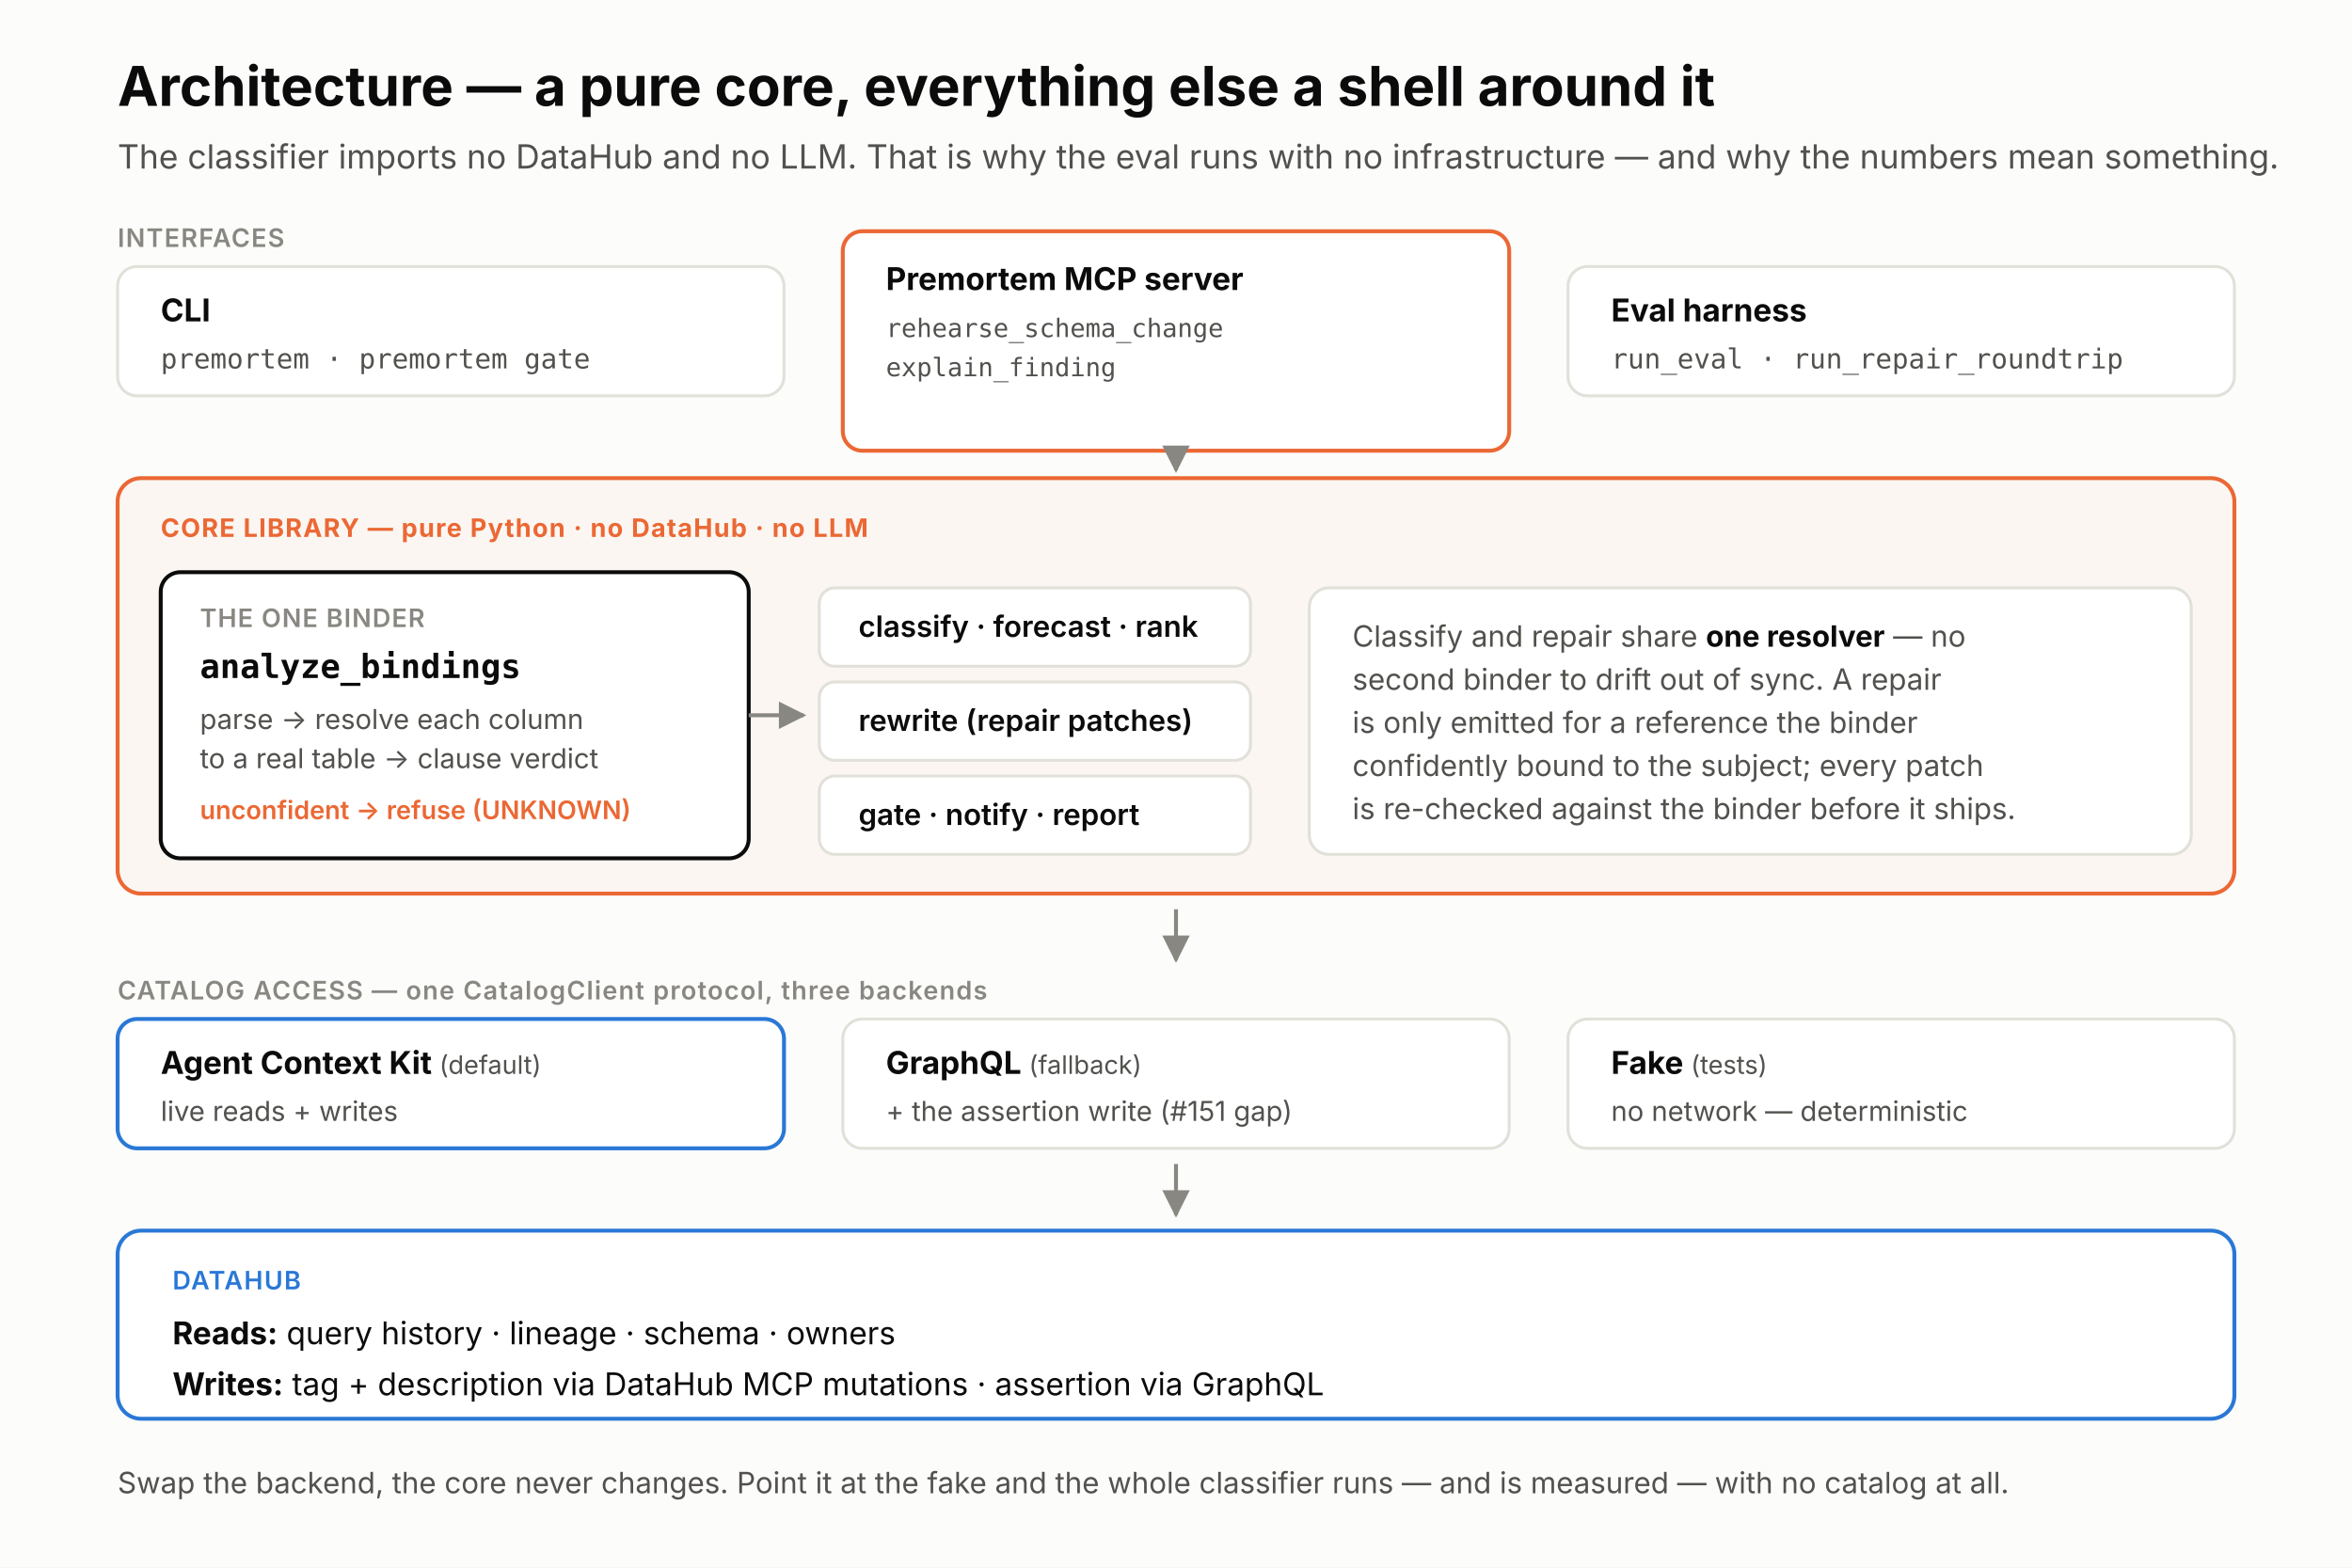
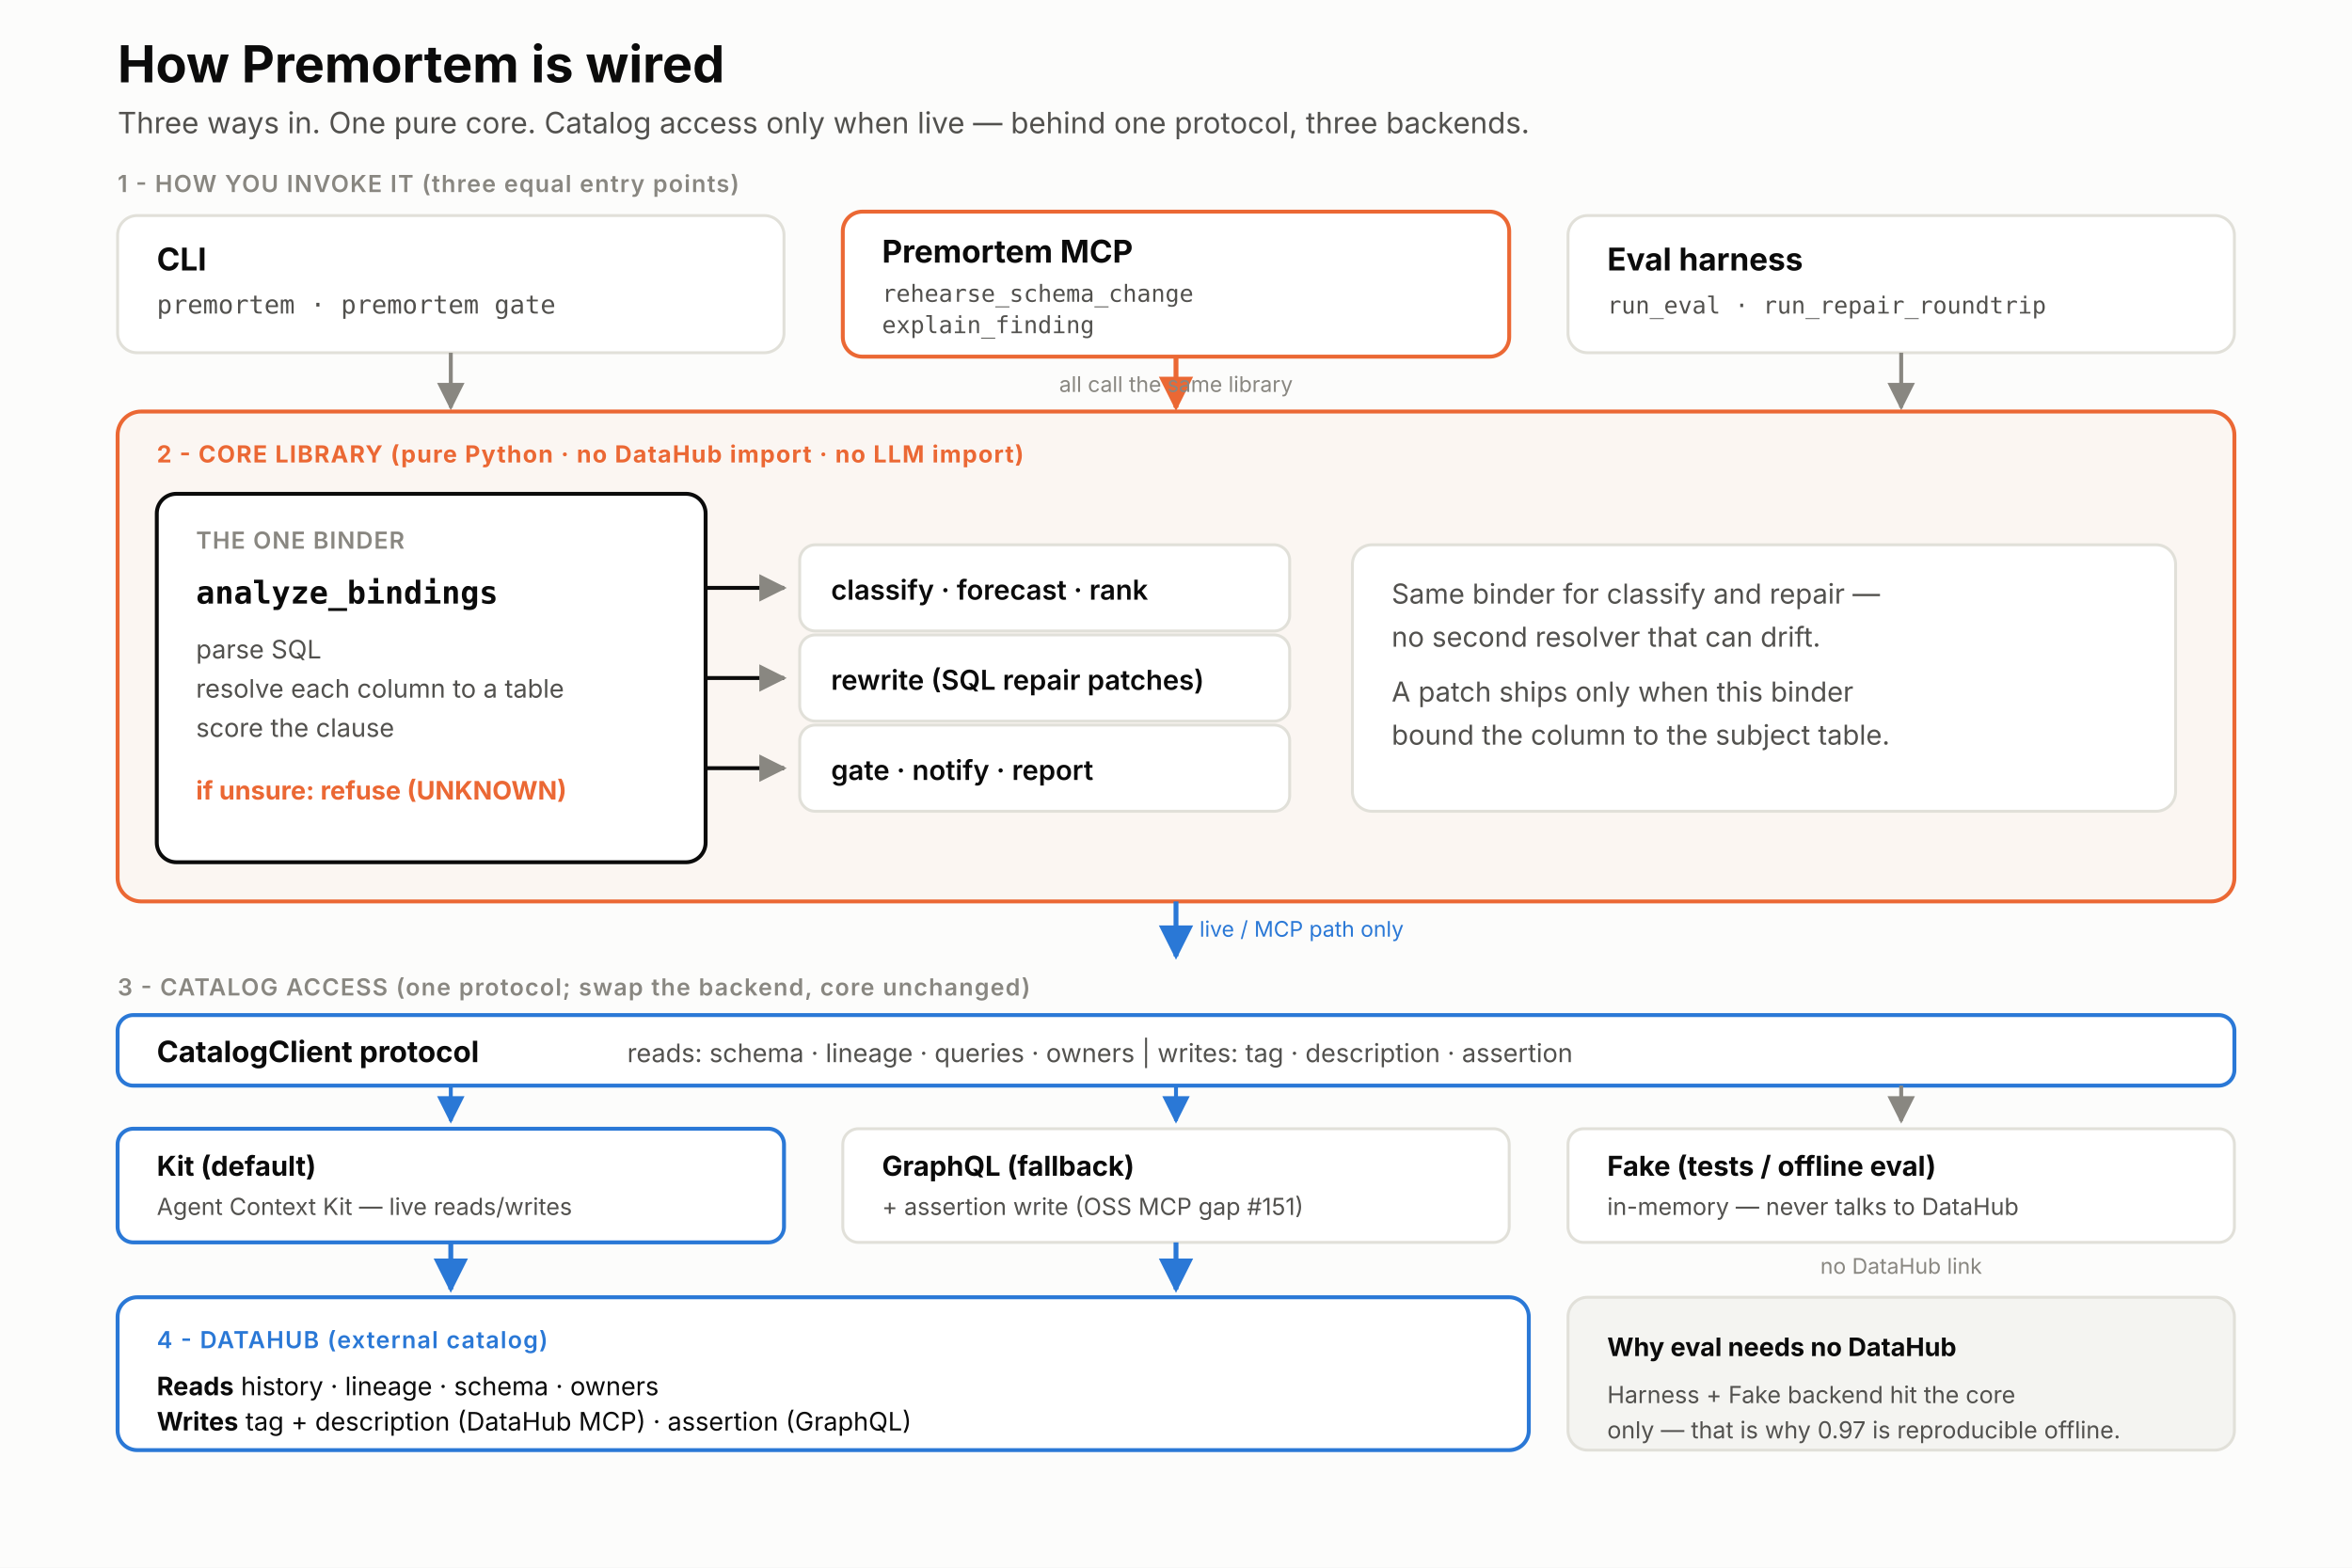
<svg xmlns="http://www.w3.org/2000/svg" viewBox="0 0 1200 800" width="1200" height="800" font-family="system-ui, -apple-system, 'Segoe UI', sans-serif">
  <rect width="1200" height="800" fill="#fcfcfb" />
  <defs>
-     <marker id="a" viewBox="0 0 10 10" refX="9" refY="5" markerWidth="7" markerHeight="7" orient="auto-start-reverse">
+     <marker id="ar" viewBox="0 0 10 10" refX="9" refY="5" markerWidth="7" markerHeight="7" orient="auto-start-reverse">
      <path d="M0 0 L10 5 L0 10 z" fill="#898781" />
    </marker>
+     <marker id="arb" viewBox="0 0 10 10" refX="9" refY="5" markerWidth="7" markerHeight="7" orient="auto-start-reverse">
+       <path d="M0 0 L10 5 L0 10 z" fill="#2a78d6" />
+     </marker>
+     <marker id="aro" viewBox="0 0 10 10" refX="9" refY="5" markerWidth="7" markerHeight="7" orient="auto-start-reverse">
+       <path d="M0 0 L10 5 L0 10 z" fill="#eb6834" />
+     </marker>
  </defs>
-   <text x="60" y="54" font-size="28" font-weight="700" fill="#0b0b0b">Architecture — a pure core, everything else a shell around it</text>
-   <text x="60" y="86" font-size="17" fill="#52514e">The classifier imports no DataHub and no LLM. That is why the eval runs with no infrastructure — and why the numbers mean something.</text>
-   <text x="60" y="126" font-size="13" font-weight="600" fill="#898781" letter-spacing="0.6">INTERFACES</text>
-   <g>
-     <rect x="60" y="136" width="340" height="66" rx="10" fill="#ffffff" stroke="#e1e0d9" stroke-width="1.5" />
-     <text x="82" y="164" font-size="16" font-weight="700" fill="#0b0b0b">CLI</text>
-     <text x="82" y="188" font-size="14" font-family="ui-monospace, Menlo, monospace" fill="#52514e">premortem · premortem gate</text>
-   </g>
-   <g>
-     <rect x="430" y="118" width="340" height="112" rx="10" fill="#ffffff" stroke="#eb6834" stroke-width="2" />
-     <text x="452" y="148" font-size="16" font-weight="700" fill="#0b0b0b">Premortem MCP server</text>
-     <text x="452" y="172" font-size="13" font-family="ui-monospace, Menlo, monospace" fill="#52514e">rehearse_schema_change</text>
-     <text x="452" y="192" font-size="13" font-family="ui-monospace, Menlo, monospace" fill="#52514e">explain_finding</text>
-   </g>
-   <g>
-     <rect x="800" y="136" width="340" height="66" rx="10" fill="#ffffff" stroke="#e1e0d9" stroke-width="1.5" />
-     <text x="822" y="164" font-size="16" font-weight="700" fill="#0b0b0b">Eval harness</text>
-     <text x="822" y="188" font-size="14" font-family="ui-monospace, Menlo, monospace" fill="#52514e">run_eval · run_repair_roundtrip</text>
-   </g>
-   <path d="M600 232 L600 240" stroke="#898781" stroke-width="2" marker-end="url(#a)" />
-   <rect x="60" y="244" width="1080" height="212" rx="12" fill="#fbf6f2" stroke="#eb6834" stroke-width="2" />
-   <text x="82" y="274" font-size="13" font-weight="700" fill="#eb6834" letter-spacing="0.6">CORE LIBRARY — pure Python · no DataHub · no LLM</text>
-   <rect x="82" y="292" width="300" height="146" rx="10" fill="#ffffff" stroke="#0b0b0b" stroke-width="2" />
-   <text x="102" y="320" font-size="13" font-weight="600" fill="#898781" letter-spacing="0.5">THE ONE BINDER</text>
-   <text x="102" y="346" font-size="17" font-weight="700" font-family="ui-monospace, Menlo, monospace" fill="#0b0b0b">analyze_bindings</text>
-   <text x="102" y="372" font-size="14" fill="#52514e">parse → resolve each column</text>
-   <text x="102" y="392" font-size="14" fill="#52514e">to a real table → clause verdict</text>
-   <text x="102" y="418" font-size="13" fill="#eb6834" font-weight="600">unconfident → refuse (UNKNOWN)</text>
-   <path d="M382 365 L410 365" stroke="#898781" stroke-width="2" marker-end="url(#a)" />
-   <g font-size="15" fill="#0b0b0b">
-     <rect x="418" y="300" width="220" height="40" rx="8" fill="#ffffff" stroke="#e1e0d9" stroke-width="1.5" />
-     <text x="438" y="325" font-weight="600">classify · forecast · rank</text>
-     <rect x="418" y="348" width="220" height="40" rx="8" fill="#ffffff" stroke="#e1e0d9" stroke-width="1.5" />
-     <text x="438" y="373" font-weight="600">rewrite (repair patches)</text>
-     <rect x="418" y="396" width="220" height="40" rx="8" fill="#ffffff" stroke="#e1e0d9" stroke-width="1.5" />
-     <text x="438" y="421" font-weight="600">gate · notify · report</text>
-   </g>
-   <rect x="668" y="300" width="450" height="136" rx="10" fill="#ffffff" stroke="#e1e0d9" stroke-width="1.5" />
-   <text x="690" y="330" font-size="15" fill="#52514e">Classify and repair share <tspan font-weight="700" fill="#0b0b0b">one resolver</tspan> — no</text>
-   <text x="690" y="352" font-size="15" fill="#52514e">second binder to drift out of sync. A repair</text>
-   <text x="690" y="374" font-size="15" fill="#52514e">is only emitted for a reference the binder</text>
-   <text x="690" y="396" font-size="15" fill="#52514e">confidently bound to the subject; every patch</text>
-   <text x="690" y="418" font-size="15" fill="#52514e">is re-checked against the binder before it ships.</text>
-   <path d="M600 464 L600 490" stroke="#898781" stroke-width="2" marker-end="url(#a)" />
-   <text x="60" y="510" font-size="13" font-weight="600" fill="#898781" letter-spacing="0.6">CATALOG ACCESS — one CatalogClient protocol, three backends</text>
-   <g>
-     <rect x="60" y="520" width="340" height="66" rx="10" fill="#ffffff" stroke="#2a78d6" stroke-width="2" />
-     <text x="82" y="548" font-size="16" font-weight="700" fill="#0b0b0b">Agent Context Kit <tspan font-size="13" font-weight="400" fill="#52514e">(default)</tspan>
-     </text>
-     <text x="82" y="572" font-size="14" fill="#52514e">live reads + writes</text>
-   </g>
-   <g>
-     <rect x="430" y="520" width="340" height="66" rx="10" fill="#ffffff" stroke="#e1e0d9" stroke-width="1.5" />
-     <text x="452" y="548" font-size="16" font-weight="700" fill="#0b0b0b">GraphQL <tspan font-size="13" font-weight="400" fill="#52514e">(fallback)</tspan>
-     </text>
-     <text x="452" y="572" font-size="14" fill="#52514e">+ the assertion write (#151 gap)</text>
-   </g>
-   <g>
-     <rect x="800" y="520" width="340" height="66" rx="10" fill="#ffffff" stroke="#e1e0d9" stroke-width="1.5" />
-     <text x="822" y="548" font-size="16" font-weight="700" fill="#0b0b0b">Fake <tspan font-size="13" font-weight="400" fill="#52514e">(tests)</tspan>
-     </text>
-     <text x="822" y="572" font-size="14" fill="#52514e">no network — deterministic</text>
-   </g>
-   <path d="M600 594 L600 620" stroke="#898781" stroke-width="2" marker-end="url(#a)" />
-   <rect x="60" y="628" width="1080" height="96" rx="12" fill="#ffffff" stroke="#2a78d6" stroke-width="2" />
-   <text x="88" y="658" font-size="13" font-weight="600" fill="#2a78d6" letter-spacing="0.6">DATAHUB</text>
-   <text x="88" y="686" font-size="16" fill="#0b0b0b">
-     <tspan font-weight="700">Reads:</tspan> query history · lineage · schema · owners</text>
-   <text x="88" y="712" font-size="16" fill="#0b0b0b">
-     <tspan font-weight="700">Writes:</tspan> tag + description via DataHub MCP mutations · assertion via GraphQL</text>
-   <text x="60" y="762" font-size="15" fill="#52514e">Swap the backend, the core never changes. Point it at the fake and the whole classifier runs — and is measured — with no catalog at all.</text>
+   <text x="60" y="42" font-size="26" font-weight="700" fill="#0b0b0b">How Premortem is wired</text>
+   <text x="60" y="68" font-size="15" fill="#52514e">Three ways in. One pure core. Catalog access only when live — behind one protocol, three backends.</text>
+   <text x="60" y="98" font-size="12" font-weight="600" fill="#898781" letter-spacing="0.6">1 - HOW YOU INVOKE IT (three equal entry points)</text>
+   <rect x="60" y="110" width="340" height="70" rx="10" fill="#ffffff" stroke="#e1e0d9" stroke-width="1.5" />
+   <text x="80" y="138" font-size="16" font-weight="700" fill="#0b0b0b">CLI</text>
+   <text x="80" y="160" font-size="13" font-family="ui-monospace, Menlo, monospace" fill="#52514e">premortem  ·  premortem gate</text>
+   <rect x="430" y="108" width="340" height="74" rx="10" fill="#ffffff" stroke="#eb6834" stroke-width="2" />
+   <text x="450" y="134" font-size="16" font-weight="700" fill="#0b0b0b">Premortem MCP</text>
+   <text x="450" y="154" font-size="12" font-family="ui-monospace, Menlo, monospace" fill="#52514e">rehearse_schema_change</text>
+   <text x="450" y="170" font-size="12" font-family="ui-monospace, Menlo, monospace" fill="#52514e">explain_finding</text>
+   <rect x="800" y="110" width="340" height="70" rx="10" fill="#ffffff" stroke="#e1e0d9" stroke-width="1.5" />
+   <text x="820" y="138" font-size="16" font-weight="700" fill="#0b0b0b">Eval harness</text>
+   <text x="820" y="160" font-size="12" font-family="ui-monospace, Menlo, monospace" fill="#52514e">run_eval · run_repair_roundtrip</text>
+   <path d="M230 180 L230 208" stroke="#898781" stroke-width="2" marker-end="url(#ar)" />
+   <path d="M600 182 L600 208" stroke="#eb6834" stroke-width="2.5" marker-end="url(#aro)" />
+   <path d="M970 180 L970 208" stroke="#898781" stroke-width="2" marker-end="url(#ar)" />
+   <text x="600" y="200" font-size="11" fill="#898781" text-anchor="middle">all call the same library</text>
+   <rect x="60" y="210" width="1080" height="250" rx="12" fill="#fbf6f2" stroke="#eb6834" stroke-width="2" />
+   <text x="80" y="236" font-size="12" font-weight="700" fill="#eb6834" letter-spacing="0.6">2 - CORE LIBRARY (pure Python · no DataHub import · no LLM import)</text>
+   <rect x="80" y="252" width="280" height="188" rx="10" fill="#ffffff" stroke="#0b0b0b" stroke-width="2" />
+   <text x="100" y="280" font-size="12" font-weight="600" fill="#898781" letter-spacing="0.5">THE ONE BINDER</text>
+   <text x="100" y="308" font-size="16" font-weight="700" font-family="ui-monospace, Menlo, monospace" fill="#0b0b0b">analyze_bindings</text>
+   <text x="100" y="336" font-size="13" fill="#52514e">parse SQL</text>
+   <text x="100" y="356" font-size="13" fill="#52514e">resolve each column to a table</text>
+   <text x="100" y="376" font-size="13" fill="#52514e">score the clause</text>
+   <text x="100" y="408" font-size="13" font-weight="700" fill="#eb6834">if unsure: refuse (UNKNOWN)</text>
+   <path d="M360 300 L400 300" stroke="#0b0b0b" stroke-width="2" marker-end="url(#ar)" />
+   <path d="M360 346 L400 346" stroke="#0b0b0b" stroke-width="2" marker-end="url(#ar)" />
+   <path d="M360 392 L400 392" stroke="#0b0b0b" stroke-width="2" marker-end="url(#ar)" />
+   <rect x="408" y="278" width="250" height="44" rx="8" fill="#ffffff" stroke="#e1e0d9" stroke-width="1.5" />
+   <text x="424" y="306" font-size="14" font-weight="600" fill="#0b0b0b">classify · forecast · rank</text>
+   <rect x="408" y="324" width="250" height="44" rx="8" fill="#ffffff" stroke="#e1e0d9" stroke-width="1.5" />
+   <text x="424" y="352" font-size="14" font-weight="600" fill="#0b0b0b">rewrite (SQL repair patches)</text>
+   <rect x="408" y="370" width="250" height="44" rx="8" fill="#ffffff" stroke="#e1e0d9" stroke-width="1.5" />
+   <text x="424" y="398" font-size="14" font-weight="600" fill="#0b0b0b">gate · notify · report</text>
+   <rect x="690" y="278" width="420" height="136" rx="10" fill="#ffffff" stroke="#e1e0d9" stroke-width="1.5" />
+   <text x="710" y="308" font-size="14" fill="#52514e">Same binder for classify and repair —</text>
+   <text x="710" y="330" font-size="14" fill="#52514e">no second resolver that can drift.</text>
+   <text x="710" y="358" font-size="14" fill="#52514e">A patch ships only when this binder</text>
+   <text x="710" y="380" font-size="14" fill="#52514e">bound the column to the subject table.</text>
+   <path d="M600 460 L600 488" stroke="#2a78d6" stroke-width="2.5" marker-end="url(#arb)" />
+   <text x="612" y="478" font-size="11" fill="#2a78d6">live / MCP path only</text>
+   <text x="60" y="508" font-size="12" font-weight="600" fill="#898781" letter-spacing="0.6">3 - CATALOG ACCESS (one protocol; swap the backend, core unchanged)</text>
+   <rect x="60" y="518" width="1080" height="36" rx="8" fill="#ffffff" stroke="#2a78d6" stroke-width="2" />
+   <text x="80" y="542" font-size="15" font-weight="700" fill="#0b0b0b">CatalogClient protocol</text>
+   <text x="320" y="542" font-size="13" fill="#52514e">reads: schema · lineage · queries · owners   |   writes: tag · description · assertion</text>
+   <path d="M230 554 L230 572" stroke="#2a78d6" stroke-width="2" marker-end="url(#arb)" />
+   <path d="M600 554 L600 572" stroke="#2a78d6" stroke-width="2" marker-end="url(#arb)" />
+   <path d="M970 554 L970 572" stroke="#898781" stroke-width="2" marker-end="url(#ar)" />
+   <rect x="60" y="576" width="340" height="58" rx="8" fill="#ffffff" stroke="#2a78d6" stroke-width="2" />
+   <text x="80" y="600" font-size="14" font-weight="700" fill="#0b0b0b">Kit (default)</text>
+   <text x="80" y="620" font-size="12" fill="#52514e">Agent Context Kit — live reads/writes</text>
+   <rect x="430" y="576" width="340" height="58" rx="8" fill="#ffffff" stroke="#e1e0d9" stroke-width="1.5" />
+   <text x="450" y="600" font-size="14" font-weight="700" fill="#0b0b0b">GraphQL (fallback)</text>
+   <text x="450" y="620" font-size="12" fill="#52514e">+ assertion write (OSS MCP gap #151)</text>
+   <rect x="800" y="576" width="340" height="58" rx="8" fill="#ffffff" stroke="#e1e0d9" stroke-width="1.5" />
+   <text x="820" y="600" font-size="14" font-weight="700" fill="#0b0b0b">Fake (tests / offline eval)</text>
+   <text x="820" y="620" font-size="12" fill="#52514e">in-memory — never talks to DataHub</text>
+   <path d="M230 634 L230 658" stroke="#2a78d6" stroke-width="2.5" marker-end="url(#arb)" />
+   <path d="M600 634 L600 658" stroke="#2a78d6" stroke-width="2.5" marker-end="url(#arb)" />
+   <text x="970" y="650" font-size="11" fill="#898781" text-anchor="middle">no DataHub link</text>
+   <rect x="60" y="662" width="720" height="78" rx="10" fill="#ffffff" stroke="#2a78d6" stroke-width="2" />
+   <text x="80" y="688" font-size="12" font-weight="600" fill="#2a78d6" letter-spacing="0.6">4 - DATAHUB (external catalog)</text>
+   <text x="80" y="712" font-size="13" fill="#0b0b0b">
+     <tspan font-weight="700">Reads</tspan> history · lineage · schema · owners</text>
+   <text x="80" y="730" font-size="13" fill="#0b0b0b">
+     <tspan font-weight="700">Writes</tspan> tag + description (DataHub MCP) · assertion (GraphQL)</text>
+   <rect x="800" y="662" width="340" height="78" rx="10" fill="#f4f4f1" stroke="#e1e0d9" stroke-width="1.5" />
+   <text x="820" y="692" font-size="13" font-weight="700" fill="#0b0b0b">Why eval needs no DataHub</text>
+   <text x="820" y="716" font-size="12" fill="#52514e">Harness + Fake backend hit the core</text>
+   <text x="820" y="734" font-size="12" fill="#52514e">only — that is why 0.97 is reproducible offline.</text>
</svg>
